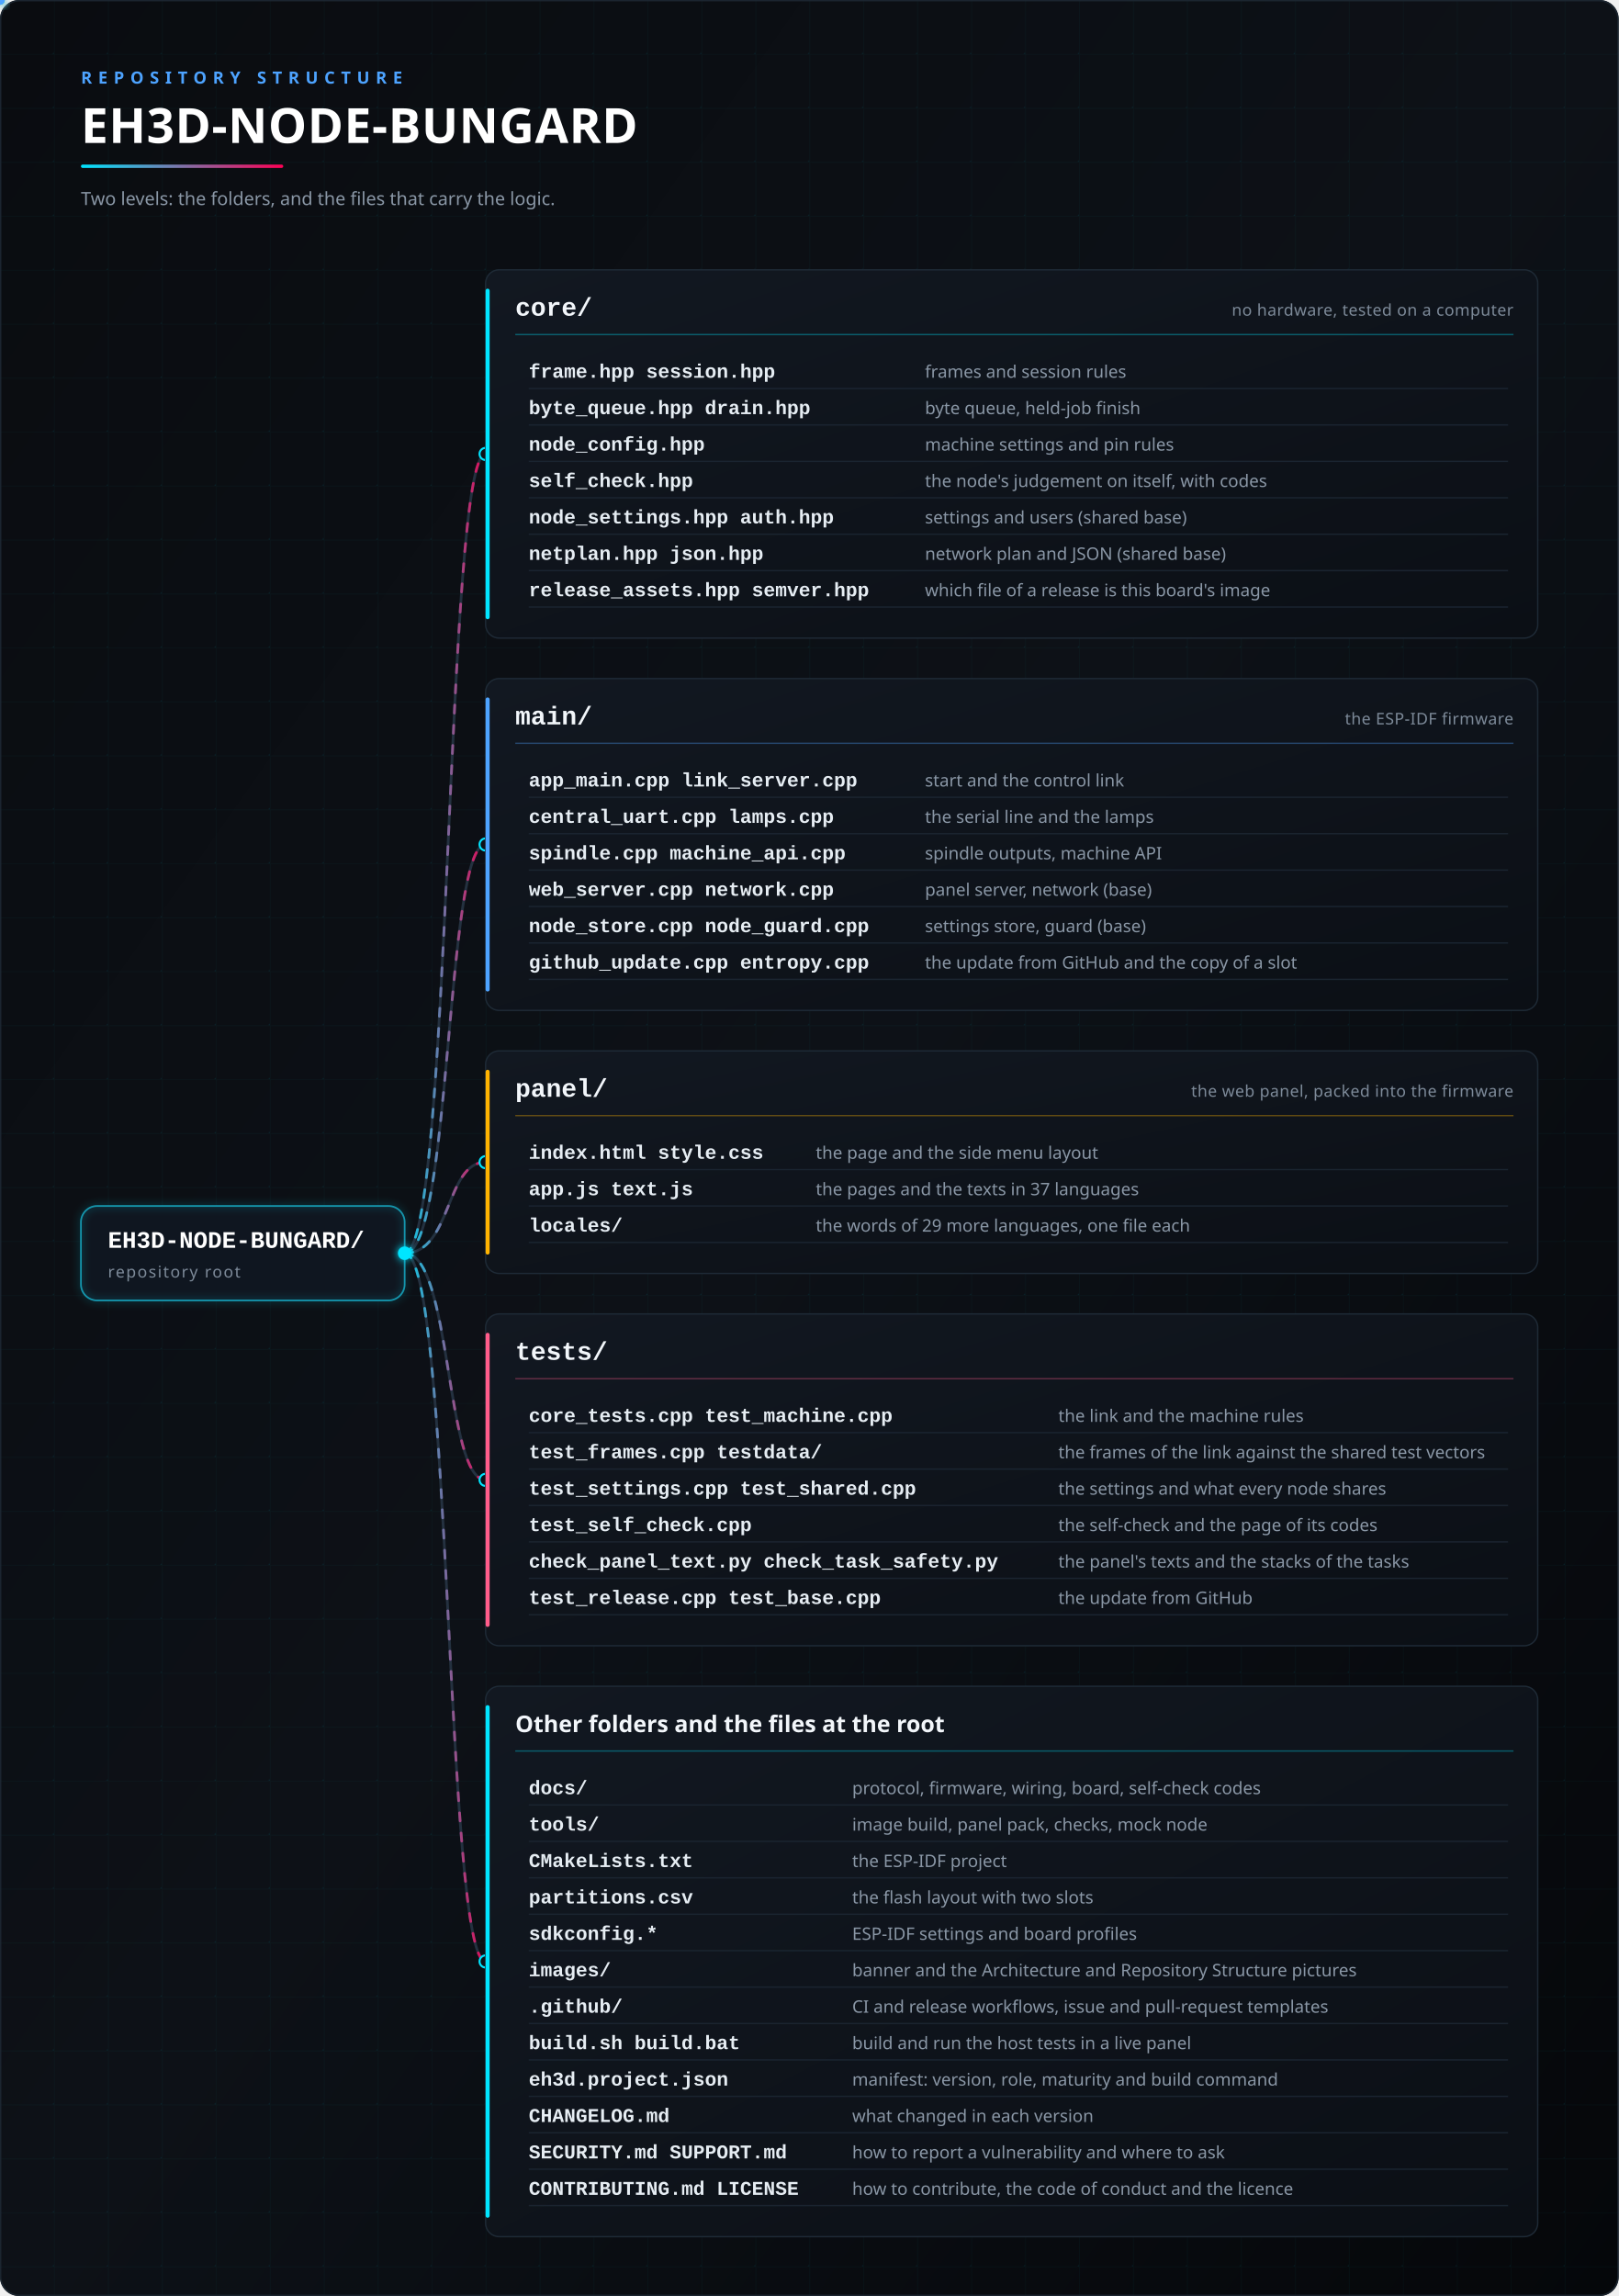
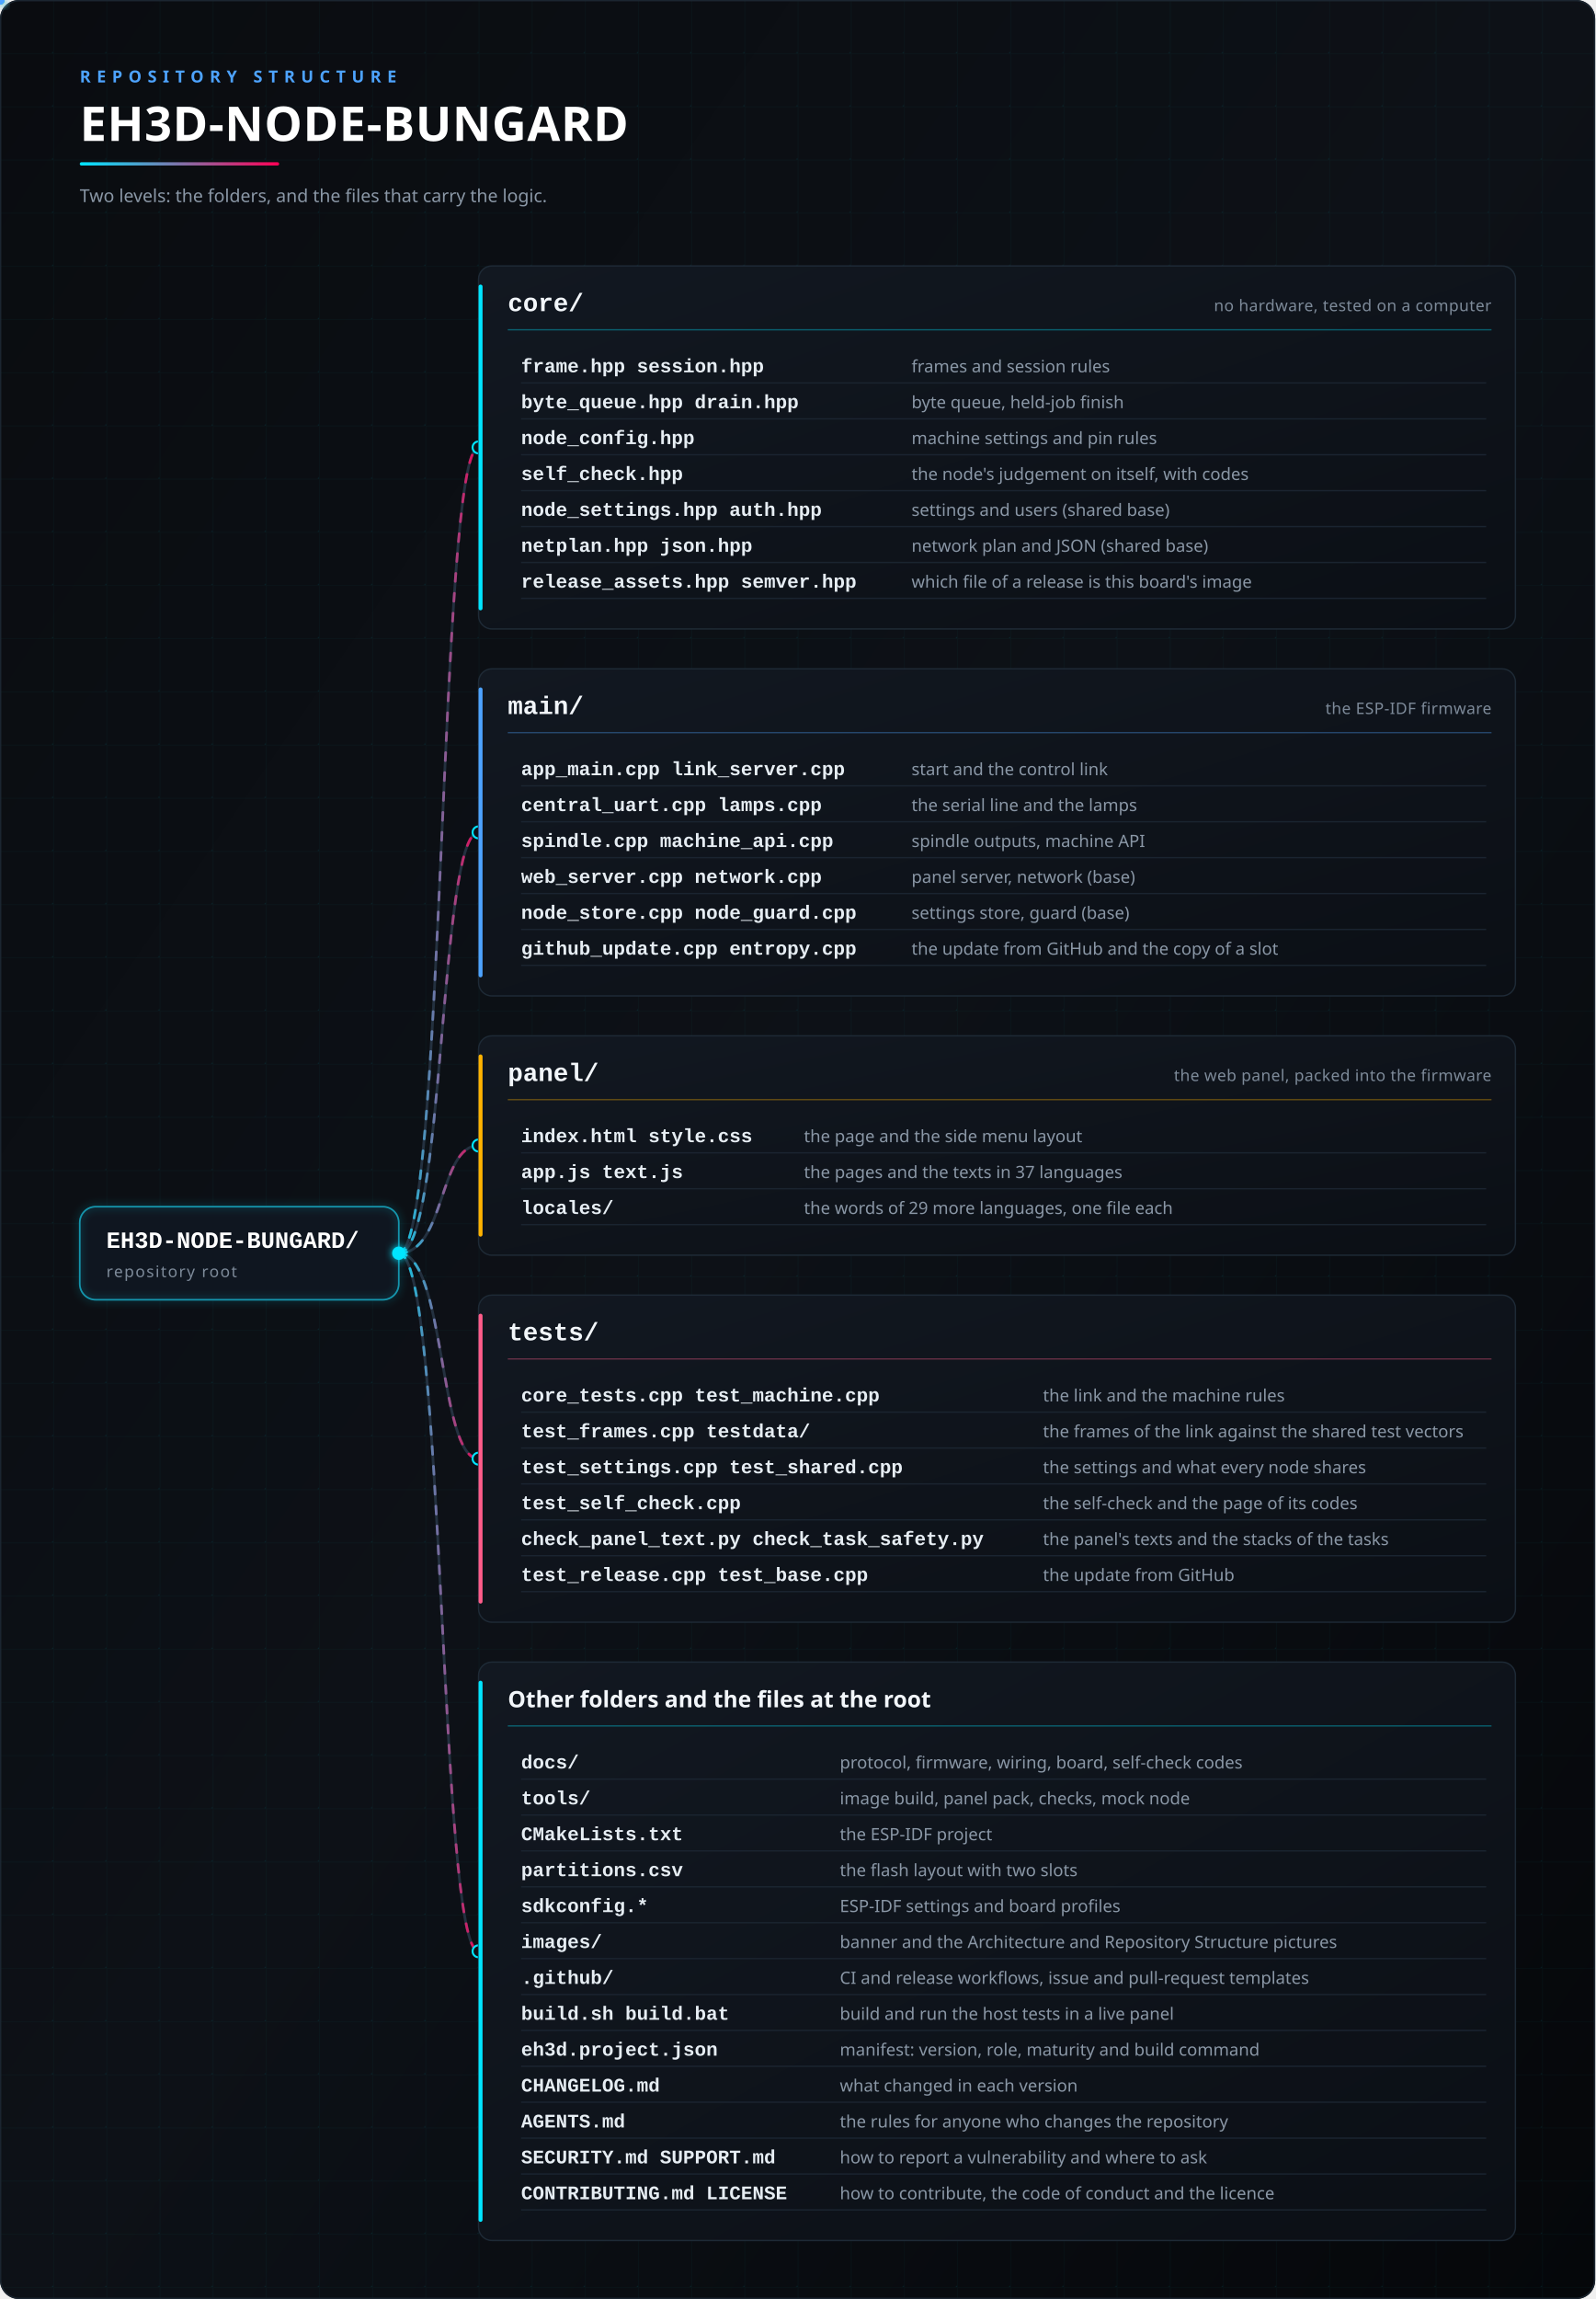
- <svg xmlns="http://www.w3.org/2000/svg" viewBox="0 0 1200 1702" width="100%" role="img" aria-labelledby="t d">
+ <svg xmlns="http://www.w3.org/2000/svg" viewBox="0 0 1200 1729" width="100%" role="img" aria-labelledby="t d">
  <defs>
    <linearGradient id="bg" x1="0" y1="0" x2="1" y2="1">
      <stop offset="0" stop-color="#0A0C10" />
      <stop offset="0.5" stop-color="#0D1117" />
      <stop offset="1" stop-color="#05070A" />
    </linearGradient>
    <linearGradient id="card" x1="0" y1="0" x2="1" y2="1">
      <stop offset="0" stop-color="#121821" />
      <stop offset="1" stop-color="#0B0F15" />
    </linearGradient>
    <linearGradient id="line" x1="0" y1="0" x2="1" y2="0">
      <stop offset="0" stop-color="#00E5FF" />
      <stop offset="1" stop-color="#FF0055" />
    </linearGradient>
    <filter id="glow" x="-50%" y="-50%" width="200%" height="200%">
      <feGaussianBlur stdDeviation="3" result="b" />
      <feMerge>
        <feMergeNode in="b" />
        <feMergeNode in="SourceGraphic" />
      </feMerge>
    </filter>
    <pattern id="grid" width="40" height="40" patternUnits="userSpaceOnUse">
      <path d="M40 0H0V40" fill="none" stroke="#00E5FF" stroke-opacity="0.035" />
      <circle cx="40" cy="40" r="1" fill="#00E5FF" fill-opacity="0.09" />
    </pattern>
  </defs>
-   <rect width="1200" height="1702" rx="14" fill="url(#bg)" />
-   <rect width="1200" height="1702" rx="14" fill="url(#grid)" />
-   <rect x="0.5" y="0.5" width="1199" height="1701" rx="14" fill="none" stroke="#1B2530" />
+   <rect width="1200" height="1729" rx="14" fill="url(#bg)" />
+   <rect width="1200" height="1729" rx="14" fill="url(#grid)" />
+   <rect x="0.5" y="0.5" width="1199" height="1728" rx="14" fill="none" stroke="#1B2530" />
  <text x="60" y="62" font-family="'Segoe UI','Noto Sans','Noto Sans CJK SC','Microsoft YaHei','Yu Gothic','Helvetica Neue',Helvetica,Arial,sans-serif" font-size="12.5" font-weight="600" fill="#4DA3FF" text-anchor="start" letter-spacing="4.5">REPOSITORY STRUCTURE</text>
  <text x="60" y="106" font-family="'Segoe UI','Noto Sans','Noto Sans CJK SC','Microsoft YaHei','Yu Gothic','Helvetica Neue',Helvetica,Arial,sans-serif" font-size="36" font-weight="700" fill="#FFFFFF" text-anchor="start" letter-spacing="0.5">EH3D-NODE-BUNGARD</text>
  <rect x="60" y="122" width="150" height="2.5" rx="1.25" fill="url(#line)">
    <animate attributeName="width" values="40;150;150" keyTimes="0;0.4;1" dur="3s" repeatCount="indefinite" />
  </rect>
  <text x="60" y="152" font-family="'Segoe UI','Noto Sans','Noto Sans CJK SC','Microsoft YaHei','Yu Gothic','Helvetica Neue',Helvetica,Arial,sans-serif" font-size="13.5" font-weight="400" fill="#8A97A6" text-anchor="start">Two levels: the folders, and the files that carry the logic.</text>
-   <path id="c0" d="M300,929 C335,929 330,336.5 360,336.5" fill="none" stroke="#243140" stroke-width="2" />
-   <path d="M300,929 C335,929 330,336.5 360,336.5" fill="none" stroke="url(#line)" stroke-width="2" stroke-linecap="round" stroke-dasharray="6 9" opacity="0.9">
+   <path id="c0" d="M300,942.5 C335,942.5 330,336.5 360,336.5" fill="none" stroke="#243140" stroke-width="2" />
+   <path d="M300,942.5 C335,942.5 330,336.5 360,336.5" fill="none" stroke="url(#line)" stroke-width="2" stroke-linecap="round" stroke-dasharray="6 9" opacity="0.9">
    <animate attributeName="stroke-dashoffset" from="0" to="-30" dur="1.6s" repeatCount="indefinite" />
  </path>
  <circle cx="360" cy="336.5" r="4.5" fill="#0D1117" stroke="#00E5FF" stroke-width="1.5" />
-   <path id="c1" d="M300,929 C335,929 330,626 360,626" fill="none" stroke="#243140" stroke-width="2" />
-   <path d="M300,929 C335,929 330,626 360,626" fill="none" stroke="url(#line)" stroke-width="2" stroke-linecap="round" stroke-dasharray="6 9" opacity="0.9">
+   <path id="c1" d="M300,942.5 C335,942.5 330,626 360,626" fill="none" stroke="#243140" stroke-width="2" />
+   <path d="M300,942.5 C335,942.5 330,626 360,626" fill="none" stroke="url(#line)" stroke-width="2" stroke-linecap="round" stroke-dasharray="6 9" opacity="0.9">
    <animate attributeName="stroke-dashoffset" from="0" to="-30" dur="1.6s" repeatCount="indefinite" />
  </path>
  <circle cx="360" cy="626" r="4.5" fill="#0D1117" stroke="#00E5FF" stroke-width="1.5" />
-   <path id="c2" d="M300,929 C335,929 330,861.5 360,861.5" fill="none" stroke="#243140" stroke-width="2" />
-   <path d="M300,929 C335,929 330,861.5 360,861.5" fill="none" stroke="url(#line)" stroke-width="2" stroke-linecap="round" stroke-dasharray="6 9" opacity="0.9">
+   <path id="c2" d="M300,942.5 C335,942.5 330,861.5 360,861.5" fill="none" stroke="#243140" stroke-width="2" />
+   <path d="M300,942.5 C335,942.5 330,861.5 360,861.5" fill="none" stroke="url(#line)" stroke-width="2" stroke-linecap="round" stroke-dasharray="6 9" opacity="0.9">
    <animate attributeName="stroke-dashoffset" from="0" to="-30" dur="1.6s" repeatCount="indefinite" />
  </path>
  <circle cx="360" cy="861.5" r="4.5" fill="#0D1117" stroke="#00E5FF" stroke-width="1.5" />
-   <path id="c3" d="M300,929 C335,929 330,1097 360,1097" fill="none" stroke="#243140" stroke-width="2" />
-   <path d="M300,929 C335,929 330,1097 360,1097" fill="none" stroke="url(#line)" stroke-width="2" stroke-linecap="round" stroke-dasharray="6 9" opacity="0.9">
+   <path id="c3" d="M300,942.5 C335,942.5 330,1097 360,1097" fill="none" stroke="#243140" stroke-width="2" />
+   <path d="M300,942.5 C335,942.5 330,1097 360,1097" fill="none" stroke="url(#line)" stroke-width="2" stroke-linecap="round" stroke-dasharray="6 9" opacity="0.9">
    <animate attributeName="stroke-dashoffset" from="0" to="-30" dur="1.6s" repeatCount="indefinite" />
  </path>
  <circle cx="360" cy="1097" r="4.5" fill="#0D1117" stroke="#00E5FF" stroke-width="1.5" />
-   <path id="c4" d="M300,929 C335,929 330,1454 360,1454" fill="none" stroke="#243140" stroke-width="2" />
-   <path d="M300,929 C335,929 330,1454 360,1454" fill="none" stroke="url(#line)" stroke-width="2" stroke-linecap="round" stroke-dasharray="6 9" opacity="0.9">
-     <animate attributeName="stroke-dashoffset" from="0" to="-30" dur="1.6s" repeatCount="indefinite" />
-   </path>
-   <circle cx="360" cy="1454" r="4.5" fill="#0D1117" stroke="#00E5FF" stroke-width="1.5" />
+   <path id="c4" d="M300,942.5 C335,942.5 330,1467.5 360,1467.5" fill="none" stroke="#243140" stroke-width="2" />
+   <path d="M300,942.5 C335,942.5 330,1467.5 360,1467.5" fill="none" stroke="url(#line)" stroke-width="2" stroke-linecap="round" stroke-dasharray="6 9" opacity="0.9">
+     <animate attributeName="stroke-dashoffset" from="0" to="-30" dur="1.6s" repeatCount="indefinite" />
+   </path>
+   <circle cx="360" cy="1467.5" r="4.5" fill="#0D1117" stroke="#00E5FF" stroke-width="1.5" />
  <circle r="3.5" fill="#00E5FF" filter="url(#glow)">
    <animateMotion dur="3.4s" repeatCount="indefinite">
      <mpath href="#c0" />
    </animateMotion>
  </circle>
  <circle r="3.5" fill="#4DA3FF" filter="url(#glow)">
    <animateMotion dur="4.2s" repeatCount="indefinite">
      <mpath href="#c1" />
    </animateMotion>
  </circle>
  <circle r="3.5" fill="#FFB300" filter="url(#glow)">
    <animateMotion dur="5.0s" repeatCount="indefinite">
      <mpath href="#c2" />
    </animateMotion>
  </circle>
  <circle r="3.5" fill="#00E5FF" filter="url(#glow)">
    <animateMotion dur="5.8s" repeatCount="indefinite">
      <mpath href="#c3" />
    </animateMotion>
  </circle>
  <circle r="3.5" fill="#4DA3FF" filter="url(#glow)">
    <animateMotion dur="6.6s" repeatCount="indefinite">
      <mpath href="#c4" />
    </animateMotion>
  </circle>
-   <rect x="60" y="894" width="240" height="70" rx="12" fill="#0F1620" stroke="#2A3A4C" stroke-width="1.2" />
-   <rect x="60" y="894" width="240" height="70" rx="12" fill="none" stroke="#00E5FF" stroke-opacity="0.5" stroke-width="1.2" filter="url(#glow)">
+   <rect x="60" y="907.5" width="240" height="70" rx="12" fill="#0F1620" stroke="#2A3A4C" stroke-width="1.2" />
+   <rect x="60" y="907.5" width="240" height="70" rx="12" fill="none" stroke="#00E5FF" stroke-opacity="0.5" stroke-width="1.2" filter="url(#glow)">
    <animate attributeName="stroke-opacity" values="0.15;0.6;0.15" dur="3.6s" repeatCount="indefinite" />
  </rect>
-   <text x="80" y="925" font-family="'JetBrains Mono','Cascadia Code','SFMono-Regular',Consolas,'Liberation Mono',monospace" font-size="17.6" font-weight="700" fill="#FFFFFF" text-anchor="start">EH3D-NODE-BUNGARD/</text>
-   <text x="80" y="947" font-family="'Segoe UI','Noto Sans','Noto Sans CJK SC','Microsoft YaHei','Yu Gothic','Helvetica Neue',Helvetica,Arial,sans-serif" font-size="12" font-weight="400" fill="#7D8A99" text-anchor="start" letter-spacing="1">repository root</text>
-   <circle cx="300" cy="929" r="5" fill="#00E5FF" filter="url(#glow)" />
+   <text x="80" y="938.5" font-family="'JetBrains Mono','Cascadia Code','SFMono-Regular',Consolas,'Liberation Mono',monospace" font-size="17.6" font-weight="700" fill="#FFFFFF" text-anchor="start">EH3D-NODE-BUNGARD/</text>
+   <text x="80" y="960.5" font-family="'Segoe UI','Noto Sans','Noto Sans CJK SC','Microsoft YaHei','Yu Gothic','Helvetica Neue',Helvetica,Arial,sans-serif" font-size="12" font-weight="400" fill="#7D8A99" text-anchor="start" letter-spacing="1">repository root</text>
+   <circle cx="300" cy="942.5" r="5" fill="#00E5FF" filter="url(#glow)" />
  <rect x="360" y="200" width="780" height="273" rx="10" fill="url(#card)" stroke="#1E2A36" stroke-width="1" />
  <rect x="360" y="214" width="3" height="245" rx="1.5" fill="#00E5FF">
    <animate attributeName="opacity" values="0.55;1;0.55" dur="4s" begin="0s" repeatCount="indefinite" />
  </rect>
  <text x="382" y="234" font-family="'JetBrains Mono','Cascadia Code','SFMono-Regular',Consolas,'Liberation Mono',monospace" font-size="19" font-weight="700" fill="#F2F6FA" text-anchor="start">core/</text>
  <text x="1122" y="234" font-family="'Segoe UI','Noto Sans','Noto Sans CJK SC','Microsoft YaHei','Yu Gothic','Helvetica Neue',Helvetica,Arial,sans-serif" font-size="12" font-weight="400" fill="#7D8A99" text-anchor="end" letter-spacing="0.3">no hardware, tested on a computer</text>
  <line x1="382" y1="248" x2="1122" y2="248" stroke="#00E5FF" stroke-opacity="0.35" stroke-width="1" />
  <text x="392" y="280" font-family="'JetBrains Mono','Cascadia Code','SFMono-Regular',Consolas,'Liberation Mono',monospace" font-size="14.5" font-weight="600" fill="#E6EDF3" text-anchor="start">frame.hpp  session.hpp</text>
  <text x="685.7" y="280" font-family="'Segoe UI','Noto Sans','Noto Sans CJK SC','Microsoft YaHei','Yu Gothic','Helvetica Neue',Helvetica,Arial,sans-serif" font-size="12.8" font-weight="400" fill="#8A97A6" text-anchor="start">frames and session rules</text>
  <line x1="392" y1="288" x2="1118" y2="288" stroke="#1A2430" stroke-width="1" />
  <text x="392" y="307" font-family="'JetBrains Mono','Cascadia Code','SFMono-Regular',Consolas,'Liberation Mono',monospace" font-size="14.5" font-weight="600" fill="#E6EDF3" text-anchor="start">byte_queue.hpp  drain.hpp</text>
  <text x="685.7" y="307" font-family="'Segoe UI','Noto Sans','Noto Sans CJK SC','Microsoft YaHei','Yu Gothic','Helvetica Neue',Helvetica,Arial,sans-serif" font-size="12.8" font-weight="400" fill="#8A97A6" text-anchor="start">byte queue, held-job finish</text>
  <line x1="392" y1="315" x2="1118" y2="315" stroke="#1A2430" stroke-width="1" />
  <text x="392" y="334" font-family="'JetBrains Mono','Cascadia Code','SFMono-Regular',Consolas,'Liberation Mono',monospace" font-size="14.5" font-weight="600" fill="#E6EDF3" text-anchor="start">node_config.hpp</text>
  <text x="685.7" y="334" font-family="'Segoe UI','Noto Sans','Noto Sans CJK SC','Microsoft YaHei','Yu Gothic','Helvetica Neue',Helvetica,Arial,sans-serif" font-size="12.8" font-weight="400" fill="#8A97A6" text-anchor="start">machine settings and pin rules</text>
  <line x1="392" y1="342" x2="1118" y2="342" stroke="#1A2430" stroke-width="1" />
  <text x="392" y="361" font-family="'JetBrains Mono','Cascadia Code','SFMono-Regular',Consolas,'Liberation Mono',monospace" font-size="14.5" font-weight="600" fill="#E6EDF3" text-anchor="start">self_check.hpp</text>
  <text x="685.7" y="361" font-family="'Segoe UI','Noto Sans','Noto Sans CJK SC','Microsoft YaHei','Yu Gothic','Helvetica Neue',Helvetica,Arial,sans-serif" font-size="12.8" font-weight="400" fill="#8A97A6" text-anchor="start">the node's judgement on itself, with codes</text>
  <line x1="392" y1="369" x2="1118" y2="369" stroke="#1A2430" stroke-width="1" />
  <text x="392" y="388" font-family="'JetBrains Mono','Cascadia Code','SFMono-Regular',Consolas,'Liberation Mono',monospace" font-size="14.5" font-weight="600" fill="#E6EDF3" text-anchor="start">node_settings.hpp  auth.hpp</text>
  <text x="685.7" y="388" font-family="'Segoe UI','Noto Sans','Noto Sans CJK SC','Microsoft YaHei','Yu Gothic','Helvetica Neue',Helvetica,Arial,sans-serif" font-size="12.8" font-weight="400" fill="#8A97A6" text-anchor="start">settings and users (shared base)</text>
  <line x1="392" y1="396" x2="1118" y2="396" stroke="#1A2430" stroke-width="1" />
  <text x="392" y="415" font-family="'JetBrains Mono','Cascadia Code','SFMono-Regular',Consolas,'Liberation Mono',monospace" font-size="14.5" font-weight="600" fill="#E6EDF3" text-anchor="start">netplan.hpp  json.hpp</text>
  <text x="685.7" y="415" font-family="'Segoe UI','Noto Sans','Noto Sans CJK SC','Microsoft YaHei','Yu Gothic','Helvetica Neue',Helvetica,Arial,sans-serif" font-size="12.8" font-weight="400" fill="#8A97A6" text-anchor="start">network plan and JSON (shared base)</text>
  <line x1="392" y1="423" x2="1118" y2="423" stroke="#1A2430" stroke-width="1" />
  <text x="392" y="442" font-family="'JetBrains Mono','Cascadia Code','SFMono-Regular',Consolas,'Liberation Mono',monospace" font-size="14.5" font-weight="600" fill="#E6EDF3" text-anchor="start">release_assets.hpp  semver.hpp</text>
  <text x="685.7" y="442" font-family="'Segoe UI','Noto Sans','Noto Sans CJK SC','Microsoft YaHei','Yu Gothic','Helvetica Neue',Helvetica,Arial,sans-serif" font-size="12.8" font-weight="400" fill="#8A97A6" text-anchor="start">which file of a release is this board's image</text>
  <line x1="392" y1="450" x2="1118" y2="450" stroke="#1A2430" stroke-width="1" />
  <rect x="360" y="503" width="780" height="246" rx="10" fill="url(#card)" stroke="#1E2A36" stroke-width="1" />
  <rect x="360" y="517" width="3" height="218" rx="1.5" fill="#4DA3FF">
    <animate attributeName="opacity" values="0.55;1;0.55" dur="4s" begin="0.6s" repeatCount="indefinite" />
  </rect>
  <text x="382" y="537" font-family="'JetBrains Mono','Cascadia Code','SFMono-Regular',Consolas,'Liberation Mono',monospace" font-size="19" font-weight="700" fill="#F2F6FA" text-anchor="start">main/</text>
  <text x="1122" y="537" font-family="'Segoe UI','Noto Sans','Noto Sans CJK SC','Microsoft YaHei','Yu Gothic','Helvetica Neue',Helvetica,Arial,sans-serif" font-size="12" font-weight="400" fill="#7D8A99" text-anchor="end" letter-spacing="0.3">the ESP-IDF firmware</text>
  <line x1="382" y1="551" x2="1122" y2="551" stroke="#4DA3FF" stroke-opacity="0.35" stroke-width="1" />
  <text x="392" y="583" font-family="'JetBrains Mono','Cascadia Code','SFMono-Regular',Consolas,'Liberation Mono',monospace" font-size="14.5" font-weight="600" fill="#E6EDF3" text-anchor="start">app_main.cpp  link_server.cpp</text>
  <text x="685.7" y="583" font-family="'Segoe UI','Noto Sans','Noto Sans CJK SC','Microsoft YaHei','Yu Gothic','Helvetica Neue',Helvetica,Arial,sans-serif" font-size="12.8" font-weight="400" fill="#8A97A6" text-anchor="start">start and the control link</text>
  <line x1="392" y1="591" x2="1118" y2="591" stroke="#1A2430" stroke-width="1" />
  <text x="392" y="610" font-family="'JetBrains Mono','Cascadia Code','SFMono-Regular',Consolas,'Liberation Mono',monospace" font-size="14.5" font-weight="600" fill="#E6EDF3" text-anchor="start">central_uart.cpp  lamps.cpp</text>
  <text x="685.7" y="610" font-family="'Segoe UI','Noto Sans','Noto Sans CJK SC','Microsoft YaHei','Yu Gothic','Helvetica Neue',Helvetica,Arial,sans-serif" font-size="12.8" font-weight="400" fill="#8A97A6" text-anchor="start">the serial line and the lamps</text>
  <line x1="392" y1="618" x2="1118" y2="618" stroke="#1A2430" stroke-width="1" />
  <text x="392" y="637" font-family="'JetBrains Mono','Cascadia Code','SFMono-Regular',Consolas,'Liberation Mono',monospace" font-size="14.5" font-weight="600" fill="#E6EDF3" text-anchor="start">spindle.cpp  machine_api.cpp</text>
  <text x="685.7" y="637" font-family="'Segoe UI','Noto Sans','Noto Sans CJK SC','Microsoft YaHei','Yu Gothic','Helvetica Neue',Helvetica,Arial,sans-serif" font-size="12.8" font-weight="400" fill="#8A97A6" text-anchor="start">spindle outputs, machine API</text>
  <line x1="392" y1="645" x2="1118" y2="645" stroke="#1A2430" stroke-width="1" />
  <text x="392" y="664" font-family="'JetBrains Mono','Cascadia Code','SFMono-Regular',Consolas,'Liberation Mono',monospace" font-size="14.5" font-weight="600" fill="#E6EDF3" text-anchor="start">web_server.cpp  network.cpp</text>
  <text x="685.7" y="664" font-family="'Segoe UI','Noto Sans','Noto Sans CJK SC','Microsoft YaHei','Yu Gothic','Helvetica Neue',Helvetica,Arial,sans-serif" font-size="12.8" font-weight="400" fill="#8A97A6" text-anchor="start">panel server, network (base)</text>
  <line x1="392" y1="672" x2="1118" y2="672" stroke="#1A2430" stroke-width="1" />
  <text x="392" y="691" font-family="'JetBrains Mono','Cascadia Code','SFMono-Regular',Consolas,'Liberation Mono',monospace" font-size="14.5" font-weight="600" fill="#E6EDF3" text-anchor="start">node_store.cpp  node_guard.cpp</text>
  <text x="685.7" y="691" font-family="'Segoe UI','Noto Sans','Noto Sans CJK SC','Microsoft YaHei','Yu Gothic','Helvetica Neue',Helvetica,Arial,sans-serif" font-size="12.8" font-weight="400" fill="#8A97A6" text-anchor="start">settings store, guard (base)</text>
  <line x1="392" y1="699" x2="1118" y2="699" stroke="#1A2430" stroke-width="1" />
  <text x="392" y="718" font-family="'JetBrains Mono','Cascadia Code','SFMono-Regular',Consolas,'Liberation Mono',monospace" font-size="14.5" font-weight="600" fill="#E6EDF3" text-anchor="start">github_update.cpp  entropy.cpp</text>
  <text x="685.7" y="718" font-family="'Segoe UI','Noto Sans','Noto Sans CJK SC','Microsoft YaHei','Yu Gothic','Helvetica Neue',Helvetica,Arial,sans-serif" font-size="12.8" font-weight="400" fill="#8A97A6" text-anchor="start">the update from GitHub and the copy of a slot</text>
  <line x1="392" y1="726" x2="1118" y2="726" stroke="#1A2430" stroke-width="1" />
  <rect x="360" y="779" width="780" height="165" rx="10" fill="url(#card)" stroke="#1E2A36" stroke-width="1" />
  <rect x="360" y="793" width="3" height="137" rx="1.5" fill="#FFB300">
    <animate attributeName="opacity" values="0.55;1;0.55" dur="4s" begin="1.2s" repeatCount="indefinite" />
  </rect>
  <text x="382" y="813" font-family="'JetBrains Mono','Cascadia Code','SFMono-Regular',Consolas,'Liberation Mono',monospace" font-size="19" font-weight="700" fill="#F2F6FA" text-anchor="start">panel/</text>
  <text x="1122" y="813" font-family="'Segoe UI','Noto Sans','Noto Sans CJK SC','Microsoft YaHei','Yu Gothic','Helvetica Neue',Helvetica,Arial,sans-serif" font-size="12" font-weight="400" fill="#7D8A99" text-anchor="end" letter-spacing="0.3">the web panel, packed into the firmware</text>
  <line x1="382" y1="827" x2="1122" y2="827" stroke="#FFB300" stroke-opacity="0.35" stroke-width="1" />
  <text x="392" y="859" font-family="'JetBrains Mono','Cascadia Code','SFMono-Regular',Consolas,'Liberation Mono',monospace" font-size="14.5" font-weight="600" fill="#E6EDF3" text-anchor="start">index.html  style.css</text>
  <text x="604.79" y="859" font-family="'Segoe UI','Noto Sans','Noto Sans CJK SC','Microsoft YaHei','Yu Gothic','Helvetica Neue',Helvetica,Arial,sans-serif" font-size="12.8" font-weight="400" fill="#8A97A6" text-anchor="start">the page and the side menu layout</text>
  <line x1="392" y1="867" x2="1118" y2="867" stroke="#1A2430" stroke-width="1" />
  <text x="392" y="886" font-family="'JetBrains Mono','Cascadia Code','SFMono-Regular',Consolas,'Liberation Mono',monospace" font-size="14.5" font-weight="600" fill="#E6EDF3" text-anchor="start">app.js  text.js</text>
  <text x="604.79" y="886" font-family="'Segoe UI','Noto Sans','Noto Sans CJK SC','Microsoft YaHei','Yu Gothic','Helvetica Neue',Helvetica,Arial,sans-serif" font-size="12.8" font-weight="400" fill="#8A97A6" text-anchor="start">the pages and the texts in 37 languages</text>
  <line x1="392" y1="894" x2="1118" y2="894" stroke="#1A2430" stroke-width="1" />
  <text x="392" y="913" font-family="'JetBrains Mono','Cascadia Code','SFMono-Regular',Consolas,'Liberation Mono',monospace" font-size="14.5" font-weight="600" fill="#E6EDF3" text-anchor="start">locales/</text>
  <text x="604.79" y="913" font-family="'Segoe UI','Noto Sans','Noto Sans CJK SC','Microsoft YaHei','Yu Gothic','Helvetica Neue',Helvetica,Arial,sans-serif" font-size="12.8" font-weight="400" fill="#8A97A6" text-anchor="start">the words of 29 more languages, one file each</text>
  <line x1="392" y1="921" x2="1118" y2="921" stroke="#1A2430" stroke-width="1" />
  <rect x="360" y="974" width="780" height="246" rx="10" fill="url(#card)" stroke="#1E2A36" stroke-width="1" />
  <rect x="360" y="988" width="3" height="218" rx="1.5" fill="#FF5C8A">
    <animate attributeName="opacity" values="0.55;1;0.55" dur="4s" begin="1.8s" repeatCount="indefinite" />
  </rect>
  <text x="382" y="1008" font-family="'JetBrains Mono','Cascadia Code','SFMono-Regular',Consolas,'Liberation Mono',monospace" font-size="19" font-weight="700" fill="#F2F6FA" text-anchor="start">tests/</text>
  <line x1="382" y1="1022" x2="1122" y2="1022" stroke="#FF5C8A" stroke-opacity="0.35" stroke-width="1" />
  <text x="392" y="1054" font-family="'JetBrains Mono','Cascadia Code','SFMono-Regular',Consolas,'Liberation Mono',monospace" font-size="14.5" font-weight="600" fill="#E6EDF3" text-anchor="start">core_tests.cpp  test_machine.cpp</text>
  <text x="784.59" y="1054" font-family="'Segoe UI','Noto Sans','Noto Sans CJK SC','Microsoft YaHei','Yu Gothic','Helvetica Neue',Helvetica,Arial,sans-serif" font-size="12.8" font-weight="400" fill="#8A97A6" text-anchor="start">the link and the machine rules</text>
  <line x1="392" y1="1062" x2="1118" y2="1062" stroke="#1A2430" stroke-width="1" />
  <text x="392" y="1081" font-family="'JetBrains Mono','Cascadia Code','SFMono-Regular',Consolas,'Liberation Mono',monospace" font-size="14.5" font-weight="600" fill="#E6EDF3" text-anchor="start">test_frames.cpp  testdata/</text>
  <text x="784.59" y="1081" font-family="'Segoe UI','Noto Sans','Noto Sans CJK SC','Microsoft YaHei','Yu Gothic','Helvetica Neue',Helvetica,Arial,sans-serif" font-size="12.8" font-weight="400" fill="#8A97A6" text-anchor="start">the frames of the link against the shared test vectors</text>
  <line x1="392" y1="1089" x2="1118" y2="1089" stroke="#1A2430" stroke-width="1" />
  <text x="392" y="1108" font-family="'JetBrains Mono','Cascadia Code','SFMono-Regular',Consolas,'Liberation Mono',monospace" font-size="14.5" font-weight="600" fill="#E6EDF3" text-anchor="start">test_settings.cpp  test_shared.cpp</text>
  <text x="784.59" y="1108" font-family="'Segoe UI','Noto Sans','Noto Sans CJK SC','Microsoft YaHei','Yu Gothic','Helvetica Neue',Helvetica,Arial,sans-serif" font-size="12.8" font-weight="400" fill="#8A97A6" text-anchor="start">the settings and what every node shares</text>
  <line x1="392" y1="1116" x2="1118" y2="1116" stroke="#1A2430" stroke-width="1" />
  <text x="392" y="1135" font-family="'JetBrains Mono','Cascadia Code','SFMono-Regular',Consolas,'Liberation Mono',monospace" font-size="14.5" font-weight="600" fill="#E6EDF3" text-anchor="start">test_self_check.cpp</text>
  <text x="784.59" y="1135" font-family="'Segoe UI','Noto Sans','Noto Sans CJK SC','Microsoft YaHei','Yu Gothic','Helvetica Neue',Helvetica,Arial,sans-serif" font-size="12.8" font-weight="400" fill="#8A97A6" text-anchor="start">the self-check and the page of its codes</text>
  <line x1="392" y1="1143" x2="1118" y2="1143" stroke="#1A2430" stroke-width="1" />
  <text x="392" y="1162" font-family="'JetBrains Mono','Cascadia Code','SFMono-Regular',Consolas,'Liberation Mono',monospace" font-size="14.5" font-weight="600" fill="#E6EDF3" text-anchor="start">check_panel_text.py  check_task_safety.py</text>
  <text x="784.59" y="1162" font-family="'Segoe UI','Noto Sans','Noto Sans CJK SC','Microsoft YaHei','Yu Gothic','Helvetica Neue',Helvetica,Arial,sans-serif" font-size="12.8" font-weight="400" fill="#8A97A6" text-anchor="start">the panel's texts and the stacks of the tasks</text>
  <line x1="392" y1="1170" x2="1118" y2="1170" stroke="#1A2430" stroke-width="1" />
  <text x="392" y="1189" font-family="'JetBrains Mono','Cascadia Code','SFMono-Regular',Consolas,'Liberation Mono',monospace" font-size="14.5" font-weight="600" fill="#E6EDF3" text-anchor="start">test_release.cpp  test_base.cpp</text>
  <text x="784.59" y="1189" font-family="'Segoe UI','Noto Sans','Noto Sans CJK SC','Microsoft YaHei','Yu Gothic','Helvetica Neue',Helvetica,Arial,sans-serif" font-size="12.8" font-weight="400" fill="#8A97A6" text-anchor="start">the update from GitHub</text>
  <line x1="392" y1="1197" x2="1118" y2="1197" stroke="#1A2430" stroke-width="1" />
-   <rect x="360" y="1250" width="780" height="408" rx="10" fill="url(#card)" stroke="#1E2A36" stroke-width="1" />
-   <rect x="360" y="1264" width="3" height="380" rx="1.5" fill="#00E5FF">
+   <rect x="360" y="1250" width="780" height="435" rx="10" fill="url(#card)" stroke="#1E2A36" stroke-width="1" />
+   <rect x="360" y="1264" width="3" height="407" rx="1.5" fill="#00E5FF">
    <animate attributeName="opacity" values="0.55;1;0.55" dur="4s" begin="2.4s" repeatCount="indefinite" />
  </rect>
  <text x="382" y="1284" font-family="'Segoe UI','Noto Sans','Noto Sans CJK SC','Microsoft YaHei','Yu Gothic','Helvetica Neue',Helvetica,Arial,sans-serif" font-size="17" font-weight="700" fill="#F2F6FA" text-anchor="start">Other folders and the files at the root</text>
  <line x1="382" y1="1298" x2="1122" y2="1298" stroke="#00E5FF" stroke-opacity="0.35" stroke-width="1" />
  <text x="392" y="1330" font-family="'JetBrains Mono','Cascadia Code','SFMono-Regular',Consolas,'Liberation Mono',monospace" font-size="14.5" font-weight="600" fill="#E6EDF3" text-anchor="start">docs/</text>
  <text x="631.76" y="1330" font-family="'Segoe UI','Noto Sans','Noto Sans CJK SC','Microsoft YaHei','Yu Gothic','Helvetica Neue',Helvetica,Arial,sans-serif" font-size="12.8" font-weight="400" fill="#8A97A6" text-anchor="start">protocol, firmware, wiring, board, self-check codes</text>
  <line x1="392" y1="1338" x2="1118" y2="1338" stroke="#1A2430" stroke-width="1" />
  <text x="392" y="1357" font-family="'JetBrains Mono','Cascadia Code','SFMono-Regular',Consolas,'Liberation Mono',monospace" font-size="14.5" font-weight="600" fill="#E6EDF3" text-anchor="start">tools/</text>
  <text x="631.76" y="1357" font-family="'Segoe UI','Noto Sans','Noto Sans CJK SC','Microsoft YaHei','Yu Gothic','Helvetica Neue',Helvetica,Arial,sans-serif" font-size="12.8" font-weight="400" fill="#8A97A6" text-anchor="start">image build, panel pack, checks, mock node</text>
  <line x1="392" y1="1365" x2="1118" y2="1365" stroke="#1A2430" stroke-width="1" />
  <text x="392" y="1384" font-family="'JetBrains Mono','Cascadia Code','SFMono-Regular',Consolas,'Liberation Mono',monospace" font-size="14.5" font-weight="600" fill="#E6EDF3" text-anchor="start">CMakeLists.txt</text>
  <text x="631.76" y="1384" font-family="'Segoe UI','Noto Sans','Noto Sans CJK SC','Microsoft YaHei','Yu Gothic','Helvetica Neue',Helvetica,Arial,sans-serif" font-size="12.8" font-weight="400" fill="#8A97A6" text-anchor="start">the ESP-IDF project</text>
  <line x1="392" y1="1392" x2="1118" y2="1392" stroke="#1A2430" stroke-width="1" />
  <text x="392" y="1411" font-family="'JetBrains Mono','Cascadia Code','SFMono-Regular',Consolas,'Liberation Mono',monospace" font-size="14.5" font-weight="600" fill="#E6EDF3" text-anchor="start">partitions.csv</text>
  <text x="631.76" y="1411" font-family="'Segoe UI','Noto Sans','Noto Sans CJK SC','Microsoft YaHei','Yu Gothic','Helvetica Neue',Helvetica,Arial,sans-serif" font-size="12.8" font-weight="400" fill="#8A97A6" text-anchor="start">the flash layout with two slots</text>
  <line x1="392" y1="1419" x2="1118" y2="1419" stroke="#1A2430" stroke-width="1" />
  <text x="392" y="1438" font-family="'JetBrains Mono','Cascadia Code','SFMono-Regular',Consolas,'Liberation Mono',monospace" font-size="14.5" font-weight="600" fill="#E6EDF3" text-anchor="start">sdkconfig.*</text>
  <text x="631.76" y="1438" font-family="'Segoe UI','Noto Sans','Noto Sans CJK SC','Microsoft YaHei','Yu Gothic','Helvetica Neue',Helvetica,Arial,sans-serif" font-size="12.8" font-weight="400" fill="#8A97A6" text-anchor="start">ESP-IDF settings and board profiles</text>
  <line x1="392" y1="1446" x2="1118" y2="1446" stroke="#1A2430" stroke-width="1" />
  <text x="392" y="1465" font-family="'JetBrains Mono','Cascadia Code','SFMono-Regular',Consolas,'Liberation Mono',monospace" font-size="14.5" font-weight="600" fill="#E6EDF3" text-anchor="start">images/</text>
  <text x="631.76" y="1465" font-family="'Segoe UI','Noto Sans','Noto Sans CJK SC','Microsoft YaHei','Yu Gothic','Helvetica Neue',Helvetica,Arial,sans-serif" font-size="12.8" font-weight="400" fill="#8A97A6" text-anchor="start">banner and the Architecture and Repository Structure pictures</text>
  <line x1="392" y1="1473" x2="1118" y2="1473" stroke="#1A2430" stroke-width="1" />
  <text x="392" y="1492" font-family="'JetBrains Mono','Cascadia Code','SFMono-Regular',Consolas,'Liberation Mono',monospace" font-size="14.5" font-weight="600" fill="#E6EDF3" text-anchor="start">.github/</text>
  <text x="631.76" y="1492" font-family="'Segoe UI','Noto Sans','Noto Sans CJK SC','Microsoft YaHei','Yu Gothic','Helvetica Neue',Helvetica,Arial,sans-serif" font-size="12.8" font-weight="400" fill="#8A97A6" text-anchor="start">CI and release workflows, issue and pull-request templates</text>
  <line x1="392" y1="1500" x2="1118" y2="1500" stroke="#1A2430" stroke-width="1" />
  <text x="392" y="1519" font-family="'JetBrains Mono','Cascadia Code','SFMono-Regular',Consolas,'Liberation Mono',monospace" font-size="14.5" font-weight="600" fill="#E6EDF3" text-anchor="start">build.sh  build.bat</text>
  <text x="631.76" y="1519" font-family="'Segoe UI','Noto Sans','Noto Sans CJK SC','Microsoft YaHei','Yu Gothic','Helvetica Neue',Helvetica,Arial,sans-serif" font-size="12.8" font-weight="400" fill="#8A97A6" text-anchor="start">build and run the host tests in a live panel</text>
  <line x1="392" y1="1527" x2="1118" y2="1527" stroke="#1A2430" stroke-width="1" />
  <text x="392" y="1546" font-family="'JetBrains Mono','Cascadia Code','SFMono-Regular',Consolas,'Liberation Mono',monospace" font-size="14.5" font-weight="600" fill="#E6EDF3" text-anchor="start">eh3d.project.json</text>
  <text x="631.76" y="1546" font-family="'Segoe UI','Noto Sans','Noto Sans CJK SC','Microsoft YaHei','Yu Gothic','Helvetica Neue',Helvetica,Arial,sans-serif" font-size="12.8" font-weight="400" fill="#8A97A6" text-anchor="start">manifest: version, role, maturity and build command</text>
  <line x1="392" y1="1554" x2="1118" y2="1554" stroke="#1A2430" stroke-width="1" />
  <text x="392" y="1573" font-family="'JetBrains Mono','Cascadia Code','SFMono-Regular',Consolas,'Liberation Mono',monospace" font-size="14.5" font-weight="600" fill="#E6EDF3" text-anchor="start">CHANGELOG.md</text>
  <text x="631.76" y="1573" font-family="'Segoe UI','Noto Sans','Noto Sans CJK SC','Microsoft YaHei','Yu Gothic','Helvetica Neue',Helvetica,Arial,sans-serif" font-size="12.8" font-weight="400" fill="#8A97A6" text-anchor="start">what changed in each version</text>
  <line x1="392" y1="1581" x2="1118" y2="1581" stroke="#1A2430" stroke-width="1" />
-   <text x="392" y="1600" font-family="'JetBrains Mono','Cascadia Code','SFMono-Regular',Consolas,'Liberation Mono',monospace" font-size="14.5" font-weight="600" fill="#E6EDF3" text-anchor="start">SECURITY.md  SUPPORT.md</text>
-   <text x="631.76" y="1600" font-family="'Segoe UI','Noto Sans','Noto Sans CJK SC','Microsoft YaHei','Yu Gothic','Helvetica Neue',Helvetica,Arial,sans-serif" font-size="12.8" font-weight="400" fill="#8A97A6" text-anchor="start">how to report a vulnerability and where to ask</text>
+   <text x="392" y="1600" font-family="'JetBrains Mono','Cascadia Code','SFMono-Regular',Consolas,'Liberation Mono',monospace" font-size="14.5" font-weight="600" fill="#E6EDF3" text-anchor="start">AGENTS.md</text>
+   <text x="631.76" y="1600" font-family="'Segoe UI','Noto Sans','Noto Sans CJK SC','Microsoft YaHei','Yu Gothic','Helvetica Neue',Helvetica,Arial,sans-serif" font-size="12.8" font-weight="400" fill="#8A97A6" text-anchor="start">the rules for anyone who changes the repository</text>
  <line x1="392" y1="1608" x2="1118" y2="1608" stroke="#1A2430" stroke-width="1" />
-   <text x="392" y="1627" font-family="'JetBrains Mono','Cascadia Code','SFMono-Regular',Consolas,'Liberation Mono',monospace" font-size="14.5" font-weight="600" fill="#E6EDF3" text-anchor="start">CONTRIBUTING.md  LICENSE</text>
-   <text x="631.76" y="1627" font-family="'Segoe UI','Noto Sans','Noto Sans CJK SC','Microsoft YaHei','Yu Gothic','Helvetica Neue',Helvetica,Arial,sans-serif" font-size="12.8" font-weight="400" fill="#8A97A6" text-anchor="start">how to contribute, the code of conduct and the licence</text>
+   <text x="392" y="1627" font-family="'JetBrains Mono','Cascadia Code','SFMono-Regular',Consolas,'Liberation Mono',monospace" font-size="14.5" font-weight="600" fill="#E6EDF3" text-anchor="start">SECURITY.md  SUPPORT.md</text>
+   <text x="631.76" y="1627" font-family="'Segoe UI','Noto Sans','Noto Sans CJK SC','Microsoft YaHei','Yu Gothic','Helvetica Neue',Helvetica,Arial,sans-serif" font-size="12.8" font-weight="400" fill="#8A97A6" text-anchor="start">how to report a vulnerability and where to ask</text>
  <line x1="392" y1="1635" x2="1118" y2="1635" stroke="#1A2430" stroke-width="1" />
+   <text x="392" y="1654" font-family="'JetBrains Mono','Cascadia Code','SFMono-Regular',Consolas,'Liberation Mono',monospace" font-size="14.5" font-weight="600" fill="#E6EDF3" text-anchor="start">CONTRIBUTING.md  LICENSE</text>
+   <text x="631.76" y="1654" font-family="'Segoe UI','Noto Sans','Noto Sans CJK SC','Microsoft YaHei','Yu Gothic','Helvetica Neue',Helvetica,Arial,sans-serif" font-size="12.8" font-weight="400" fill="#8A97A6" text-anchor="start">how to contribute, the code of conduct and the licence</text>
+   <line x1="392" y1="1662" x2="1118" y2="1662" stroke="#1A2430" stroke-width="1" />
</svg>
